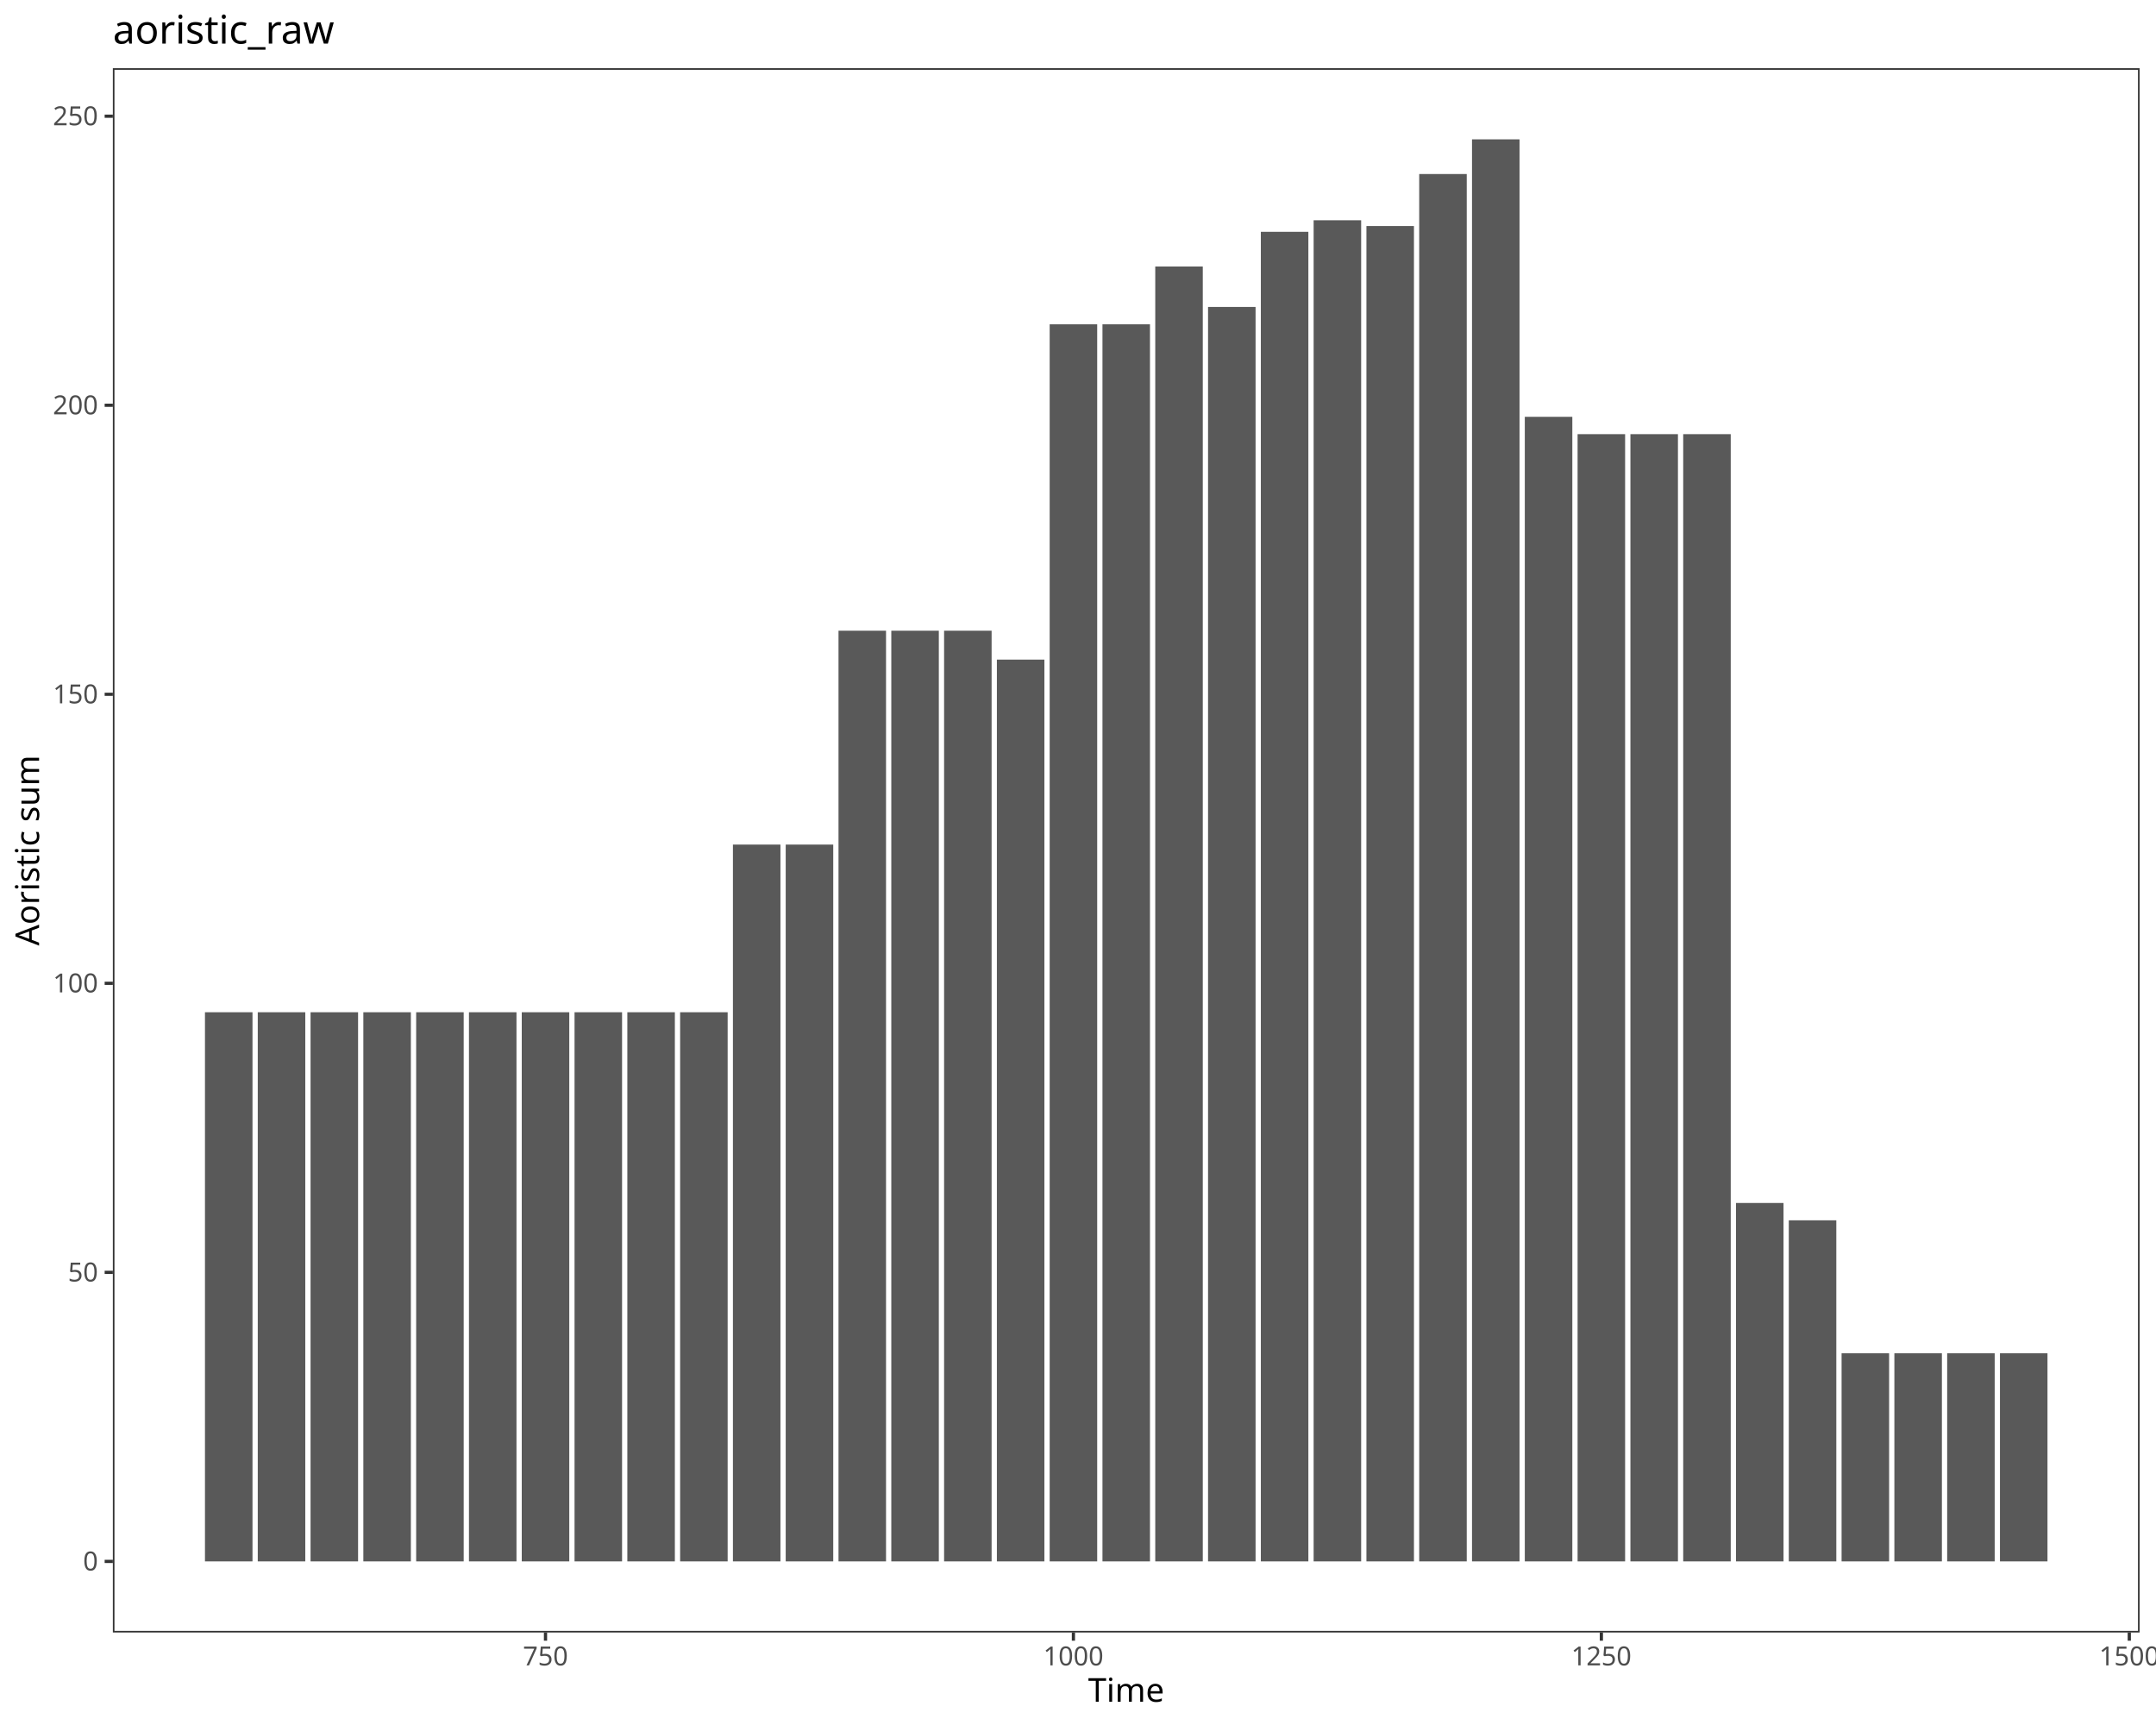
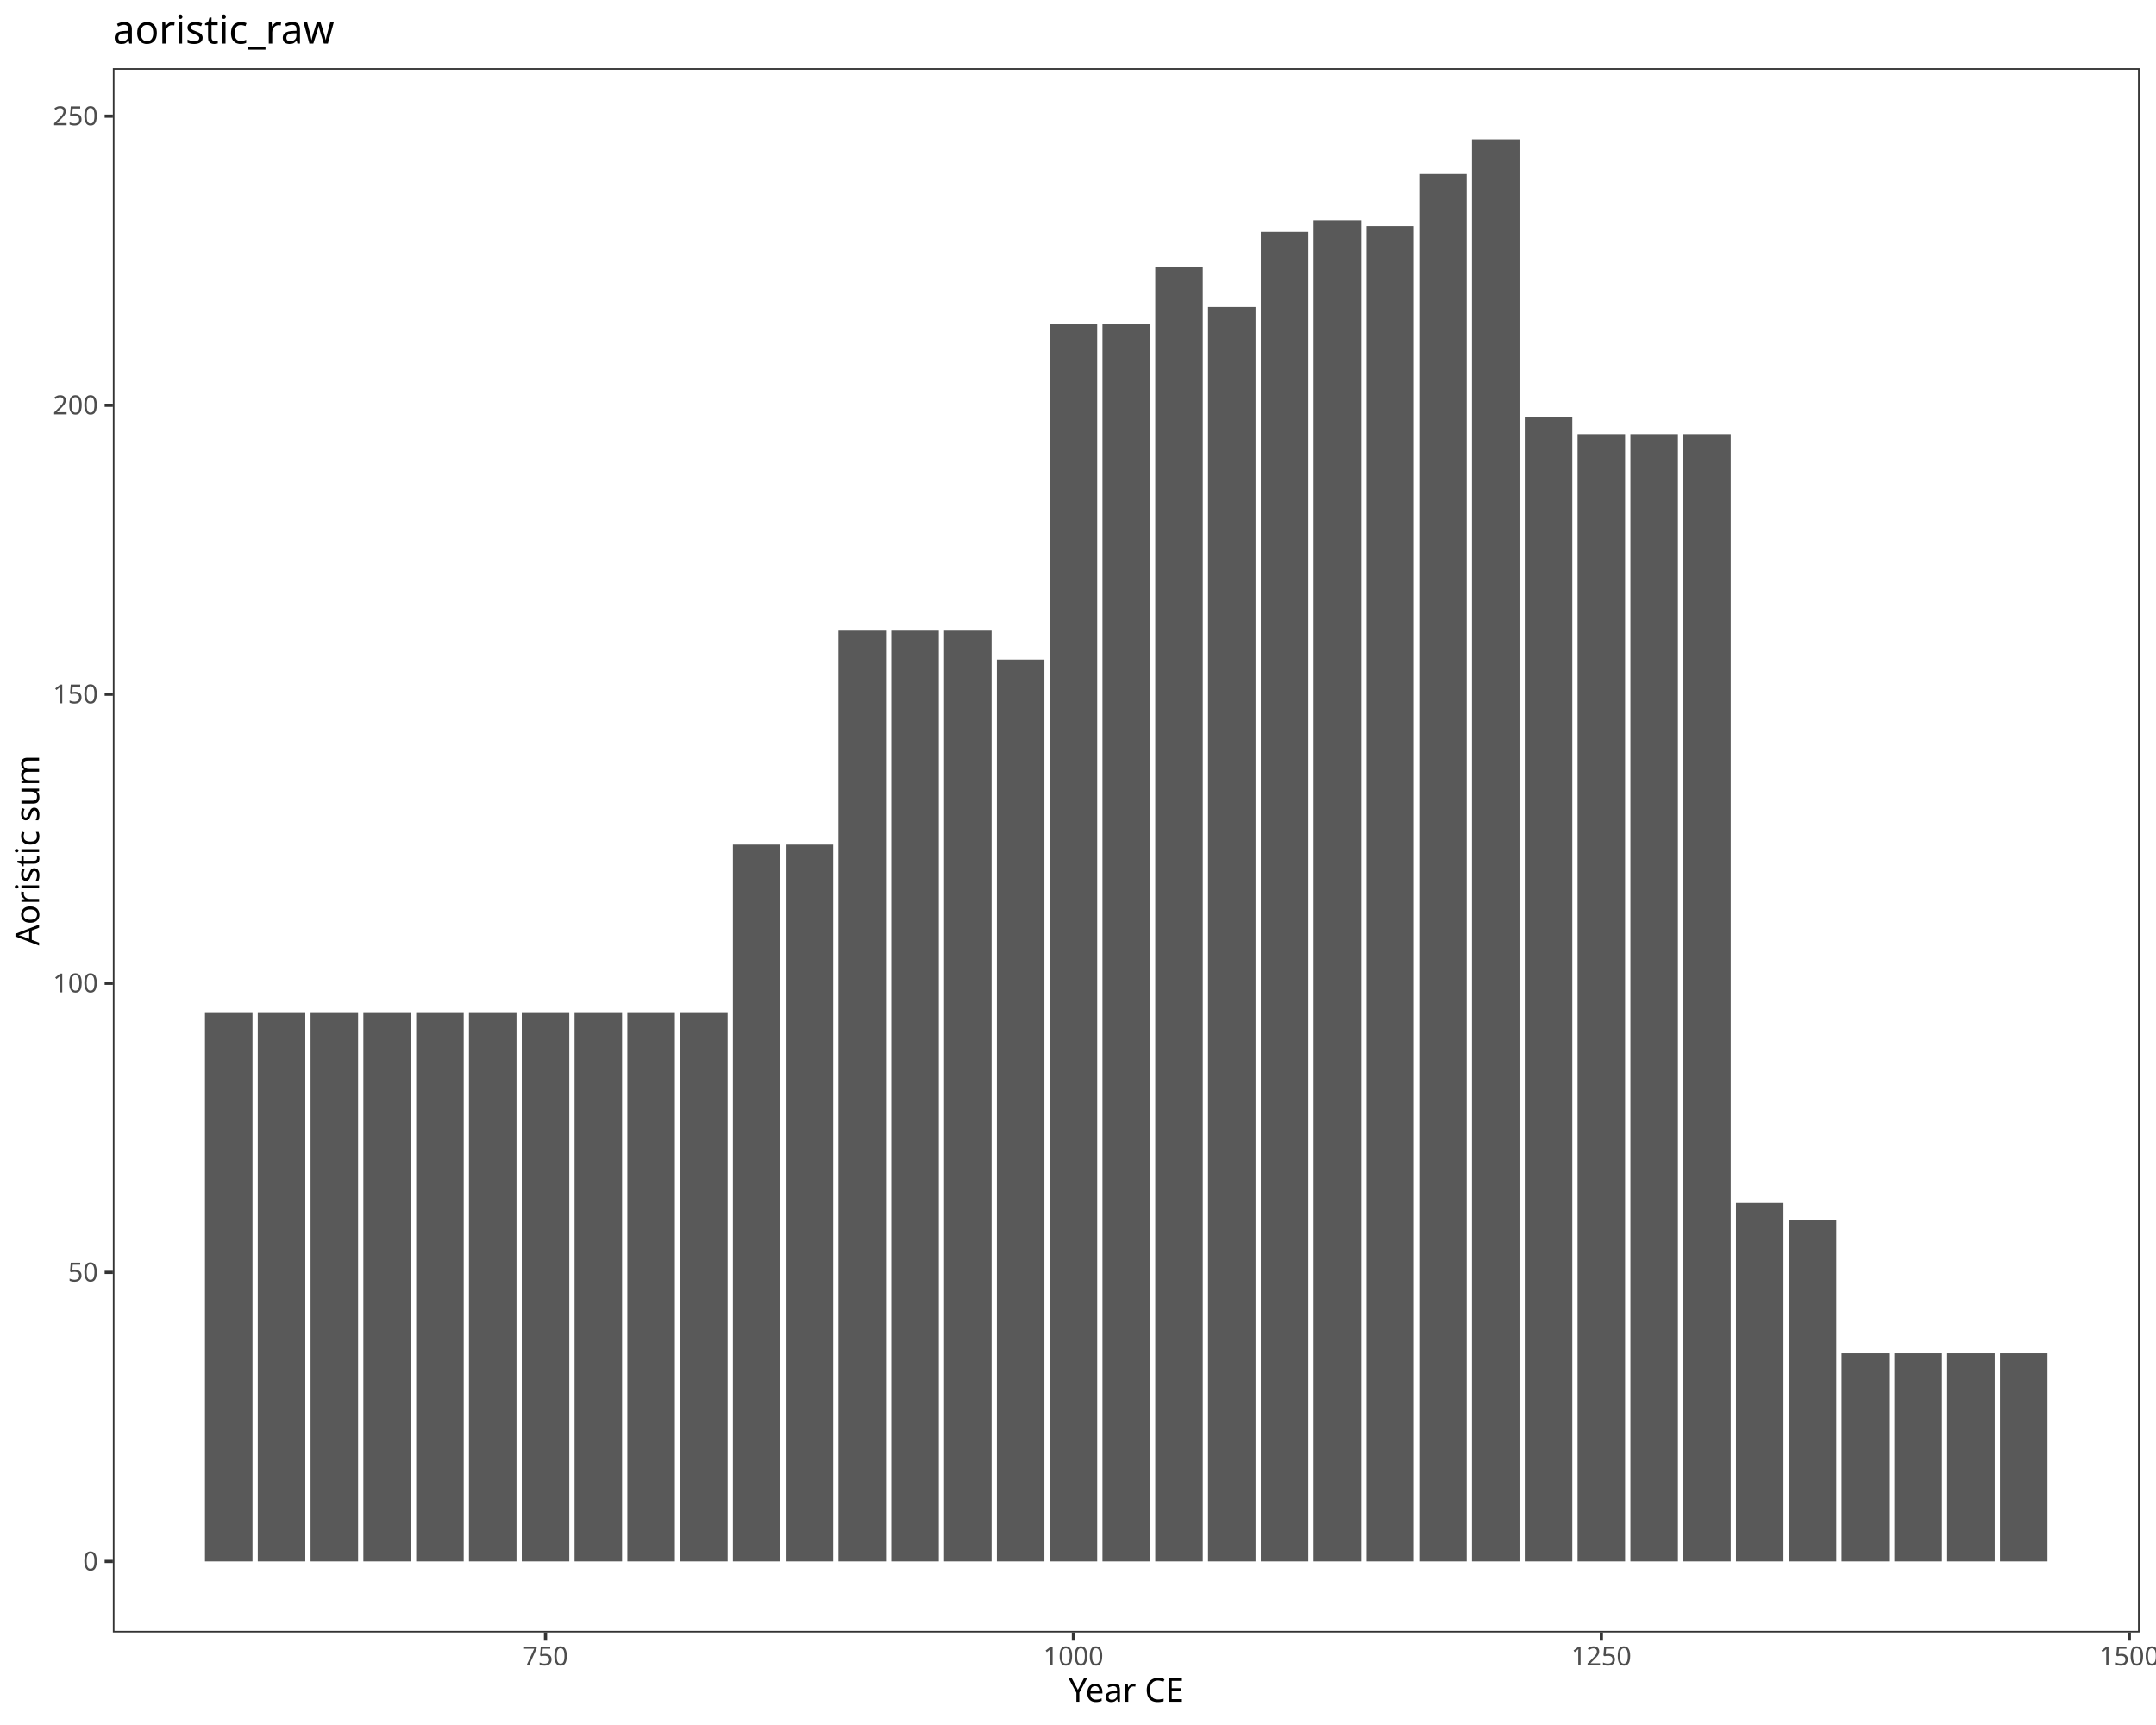
<svg xmlns="http://www.w3.org/2000/svg" class="svglite" data-engine-version="2.0" width="720.00pt" height="576.00pt" viewBox="0 0 720.00 576.00">
  <defs>
    <style type="text/css">
    .svglite line, .svglite polyline, .svglite polygon, .svglite path, .svglite rect, .svglite circle {
      fill: none;
      stroke: #000000;
      stroke-linecap: round;
      stroke-linejoin: round;
      stroke-miterlimit: 10.00;
    }
  </style>
  </defs>
  <rect width="100%" height="100%" style="stroke: none; fill: #FFFFFF;" />
  <defs>
    <clipPath id="cpMC4wMHw3MjAuMDB8MC4wMHw1NzYuMDA=">
      <rect x="0.00" y="0.00" width="720.00" height="576.00" />
    </clipPath>
  </defs>
  <g clip-path="url(#cpMC4wMHw3MjAuMDB8MC4wMHw1NzYuMDA=)">
    <rect x="0.00" y="0.00" width="720.00" height="576.00" style="stroke-width: 1.07; stroke: #FFFFFF; fill: #FFFFFF;" />
  </g>
  <defs>
    <clipPath id="cpMzcuNjl8NzE0LjUyfDIyLjc4fDU0NS4xMQ==">
      <rect x="37.69" y="22.78" width="676.83" height="522.33" />
    </clipPath>
  </defs>
  <g clip-path="url(#cpMzcuNjl8NzE0LjUyfDIyLjc4fDU0NS4xMQ==)">
    <rect x="37.69" y="22.78" width="676.83" height="522.33" style="stroke-width: 1.07; stroke: none; fill: #FFFFFF;" />
    <rect x="68.45" y="338.00" width="15.87" height="183.37" style="stroke-width: 1.07; stroke: none; stroke-linecap: square; stroke-linejoin: miter; fill: #595959;" />
    <rect x="86.08" y="338.00" width="15.87" height="183.37" style="stroke-width: 1.07; stroke: none; stroke-linecap: square; stroke-linejoin: miter; fill: #595959;" />
    <rect x="103.71" y="338.00" width="15.87" height="183.37" style="stroke-width: 1.07; stroke: none; stroke-linecap: square; stroke-linejoin: miter; fill: #595959;" />
    <rect x="121.34" y="338.00" width="15.87" height="183.37" style="stroke-width: 1.07; stroke: none; stroke-linecap: square; stroke-linejoin: miter; fill: #595959;" />
    <rect x="138.98" y="338.00" width="15.87" height="183.37" style="stroke-width: 1.07; stroke: none; stroke-linecap: square; stroke-linejoin: miter; fill: #595959;" />
    <rect x="156.61" y="338.00" width="15.87" height="183.37" style="stroke-width: 1.07; stroke: none; stroke-linecap: square; stroke-linejoin: miter; fill: #595959;" />
    <rect x="174.24" y="338.00" width="15.87" height="183.37" style="stroke-width: 1.07; stroke: none; stroke-linecap: square; stroke-linejoin: miter; fill: #595959;" />
    <rect x="191.87" y="338.00" width="15.87" height="183.37" style="stroke-width: 1.07; stroke: none; stroke-linecap: square; stroke-linejoin: miter; fill: #595959;" />
    <rect x="209.50" y="338.00" width="15.87" height="183.37" style="stroke-width: 1.07; stroke: none; stroke-linecap: square; stroke-linejoin: miter; fill: #595959;" />
    <rect x="227.13" y="338.00" width="15.87" height="183.37" style="stroke-width: 1.07; stroke: none; stroke-linecap: square; stroke-linejoin: miter; fill: #595959;" />
    <rect x="244.76" y="282.02" width="15.87" height="239.35" style="stroke-width: 1.07; stroke: none; stroke-linecap: square; stroke-linejoin: miter; fill: #595959;" />
    <rect x="262.39" y="282.02" width="15.87" height="239.35" style="stroke-width: 1.07; stroke: none; stroke-linecap: square; stroke-linejoin: miter; fill: #595959;" />
    <rect x="280.02" y="210.60" width="15.87" height="310.77" style="stroke-width: 1.07; stroke: none; stroke-linecap: square; stroke-linejoin: miter; fill: #595959;" />
    <rect x="297.65" y="210.60" width="15.87" height="310.77" style="stroke-width: 1.07; stroke: none; stroke-linecap: square; stroke-linejoin: miter; fill: #595959;" />
    <rect x="315.28" y="210.60" width="15.87" height="310.77" style="stroke-width: 1.07; stroke: none; stroke-linecap: square; stroke-linejoin: miter; fill: #595959;" />
    <rect x="332.91" y="220.25" width="15.87" height="301.12" style="stroke-width: 1.07; stroke: none; stroke-linecap: square; stroke-linejoin: miter; fill: #595959;" />
    <rect x="350.54" y="108.29" width="15.87" height="413.08" style="stroke-width: 1.07; stroke: none; stroke-linecap: square; stroke-linejoin: miter; fill: #595959;" />
    <rect x="368.17" y="108.29" width="15.87" height="413.08" style="stroke-width: 1.07; stroke: none; stroke-linecap: square; stroke-linejoin: miter; fill: #595959;" />
    <rect x="385.80" y="88.99" width="15.87" height="432.38" style="stroke-width: 1.07; stroke: none; stroke-linecap: square; stroke-linejoin: miter; fill: #595959;" />
    <rect x="403.43" y="102.50" width="15.87" height="418.87" style="stroke-width: 1.07; stroke: none; stroke-linecap: square; stroke-linejoin: miter; fill: #595959;" />
    <rect x="421.06" y="77.41" width="15.87" height="443.96" style="stroke-width: 1.07; stroke: none; stroke-linecap: square; stroke-linejoin: miter; fill: #595959;" />
    <rect x="438.69" y="73.55" width="15.87" height="447.82" style="stroke-width: 1.07; stroke: none; stroke-linecap: square; stroke-linejoin: miter; fill: #595959;" />
    <rect x="456.32" y="75.48" width="15.87" height="445.89" style="stroke-width: 1.07; stroke: none; stroke-linecap: square; stroke-linejoin: miter; fill: #595959;" />
    <rect x="473.95" y="58.11" width="15.87" height="463.26" style="stroke-width: 1.07; stroke: none; stroke-linecap: square; stroke-linejoin: miter; fill: #595959;" />
    <rect x="491.58" y="46.53" width="15.87" height="474.84" style="stroke-width: 1.07; stroke: none; stroke-linecap: square; stroke-linejoin: miter; fill: #595959;" />
    <rect x="509.21" y="139.18" width="15.87" height="382.19" style="stroke-width: 1.07; stroke: none; stroke-linecap: square; stroke-linejoin: miter; fill: #595959;" />
    <rect x="526.84" y="144.97" width="15.87" height="376.40" style="stroke-width: 1.07; stroke: none; stroke-linecap: square; stroke-linejoin: miter; fill: #595959;" />
    <rect x="544.48" y="144.97" width="15.87" height="376.40" style="stroke-width: 1.07; stroke: none; stroke-linecap: square; stroke-linejoin: miter; fill: #595959;" />
    <rect x="562.11" y="144.97" width="15.87" height="376.40" style="stroke-width: 1.07; stroke: none; stroke-linecap: square; stroke-linejoin: miter; fill: #595959;" />
    <rect x="579.74" y="401.69" width="15.87" height="119.68" style="stroke-width: 1.07; stroke: none; stroke-linecap: square; stroke-linejoin: miter; fill: #595959;" />
    <rect x="597.37" y="407.48" width="15.87" height="113.89" style="stroke-width: 1.07; stroke: none; stroke-linecap: square; stroke-linejoin: miter; fill: #595959;" />
    <rect x="615.00" y="451.88" width="15.87" height="69.49" style="stroke-width: 1.07; stroke: none; stroke-linecap: square; stroke-linejoin: miter; fill: #595959;" />
    <rect x="632.63" y="451.88" width="15.87" height="69.49" style="stroke-width: 1.07; stroke: none; stroke-linecap: square; stroke-linejoin: miter; fill: #595959;" />
    <rect x="650.26" y="451.88" width="15.87" height="69.49" style="stroke-width: 1.07; stroke: none; stroke-linecap: square; stroke-linejoin: miter; fill: #595959;" />
    <rect x="667.89" y="451.88" width="15.87" height="69.49" style="stroke-width: 1.07; stroke: none; stroke-linecap: square; stroke-linejoin: miter; fill: #595959;" />
    <rect x="37.69" y="22.78" width="676.83" height="522.33" style="stroke-width: 1.07; stroke: #333333;" />
  </g>
  <g clip-path="url(#cpMC4wMHw3MjAuMDB8MC4wMHw1NzYuMDA=)">
    <text x="32.76" y="524.40" text-anchor="end" style="font-size: 8.80px; fill: #4D4D4D; font-family: sans;" textLength="4.89px" lengthAdjust="spacingAndGlyphs">0</text>
    <text x="32.76" y="427.89" text-anchor="end" style="font-size: 8.80px; fill: #4D4D4D; font-family: sans;" textLength="9.79px" lengthAdjust="spacingAndGlyphs">50</text>
    <text x="32.76" y="331.37" text-anchor="end" style="font-size: 8.80px; fill: #4D4D4D; font-family: sans;" textLength="14.68px" lengthAdjust="spacingAndGlyphs">100</text>
    <text x="32.76" y="234.86" text-anchor="end" style="font-size: 8.80px; fill: #4D4D4D; font-family: sans;" textLength="14.68px" lengthAdjust="spacingAndGlyphs">150</text>
    <text x="32.76" y="138.35" text-anchor="end" style="font-size: 8.80px; fill: #4D4D4D; font-family: sans;" textLength="14.68px" lengthAdjust="spacingAndGlyphs">200</text>
    <text x="32.76" y="41.83" text-anchor="end" style="font-size: 8.80px; fill: #4D4D4D; font-family: sans;" textLength="14.68px" lengthAdjust="spacingAndGlyphs">250</text>
    <polyline points="34.95,521.37 37.69,521.37 " style="stroke-width: 1.07; stroke: #333333; stroke-linecap: butt;" />
    <polyline points="34.95,424.86 37.69,424.86 " style="stroke-width: 1.07; stroke: #333333; stroke-linecap: butt;" />
    <polyline points="34.95,328.34 37.69,328.34 " style="stroke-width: 1.07; stroke: #333333; stroke-linecap: butt;" />
    <polyline points="34.95,231.83 37.69,231.83 " style="stroke-width: 1.07; stroke: #333333; stroke-linecap: butt;" />
    <polyline points="34.95,135.32 37.69,135.32 " style="stroke-width: 1.07; stroke: #333333; stroke-linecap: butt;" />
    <polyline points="34.95,38.80 37.69,38.80 " style="stroke-width: 1.07; stroke: #333333; stroke-linecap: butt;" />
    <polyline points="182.17,547.85 182.17,545.11 " style="stroke-width: 1.07; stroke: #333333; stroke-linecap: butt;" />
    <polyline points="358.47,547.85 358.47,545.11 " style="stroke-width: 1.07; stroke: #333333; stroke-linecap: butt;" />
    <polyline points="534.78,547.85 534.78,545.11 " style="stroke-width: 1.07; stroke: #333333; stroke-linecap: butt;" />
    <polyline points="711.08,547.85 711.08,545.11 " style="stroke-width: 1.07; stroke: #333333; stroke-linecap: butt;" />
    <text x="182.17" y="556.10" text-anchor="middle" style="font-size: 8.80px; fill: #4D4D4D; font-family: sans;" textLength="14.68px" lengthAdjust="spacingAndGlyphs">750</text>
    <text x="358.47" y="556.10" text-anchor="middle" style="font-size: 8.80px; fill: #4D4D4D; font-family: sans;" textLength="19.58px" lengthAdjust="spacingAndGlyphs">1000</text>
    <text x="534.78" y="556.10" text-anchor="middle" style="font-size: 8.80px; fill: #4D4D4D; font-family: sans;" textLength="19.58px" lengthAdjust="spacingAndGlyphs">1250</text>
    <text x="711.08" y="556.10" text-anchor="middle" style="font-size: 8.80px; fill: #4D4D4D; font-family: sans;" textLength="19.58px" lengthAdjust="spacingAndGlyphs">1500</text>
-     <text x="376.10" y="568.24" text-anchor="middle" style="font-size: 11.00px; font-family: sans;" textLength="24.45px" lengthAdjust="spacingAndGlyphs">Time</text>
+     <text x="376.10" y="568.24" text-anchor="middle" style="font-size: 11.00px; font-family: sans;" textLength="41.58px" lengthAdjust="spacingAndGlyphs">Year CE</text>
    <text transform="translate(13.05,283.95) rotate(-90)" text-anchor="middle" style="font-size: 11.00px; font-family: sans;" textLength="59.91px" lengthAdjust="spacingAndGlyphs">Aoristic sum</text>
    <text x="37.69" y="14.56" style="font-size: 13.20px; font-family: sans;" textLength="70.43px" lengthAdjust="spacingAndGlyphs">aoristic_raw</text>
  </g>
</svg>
